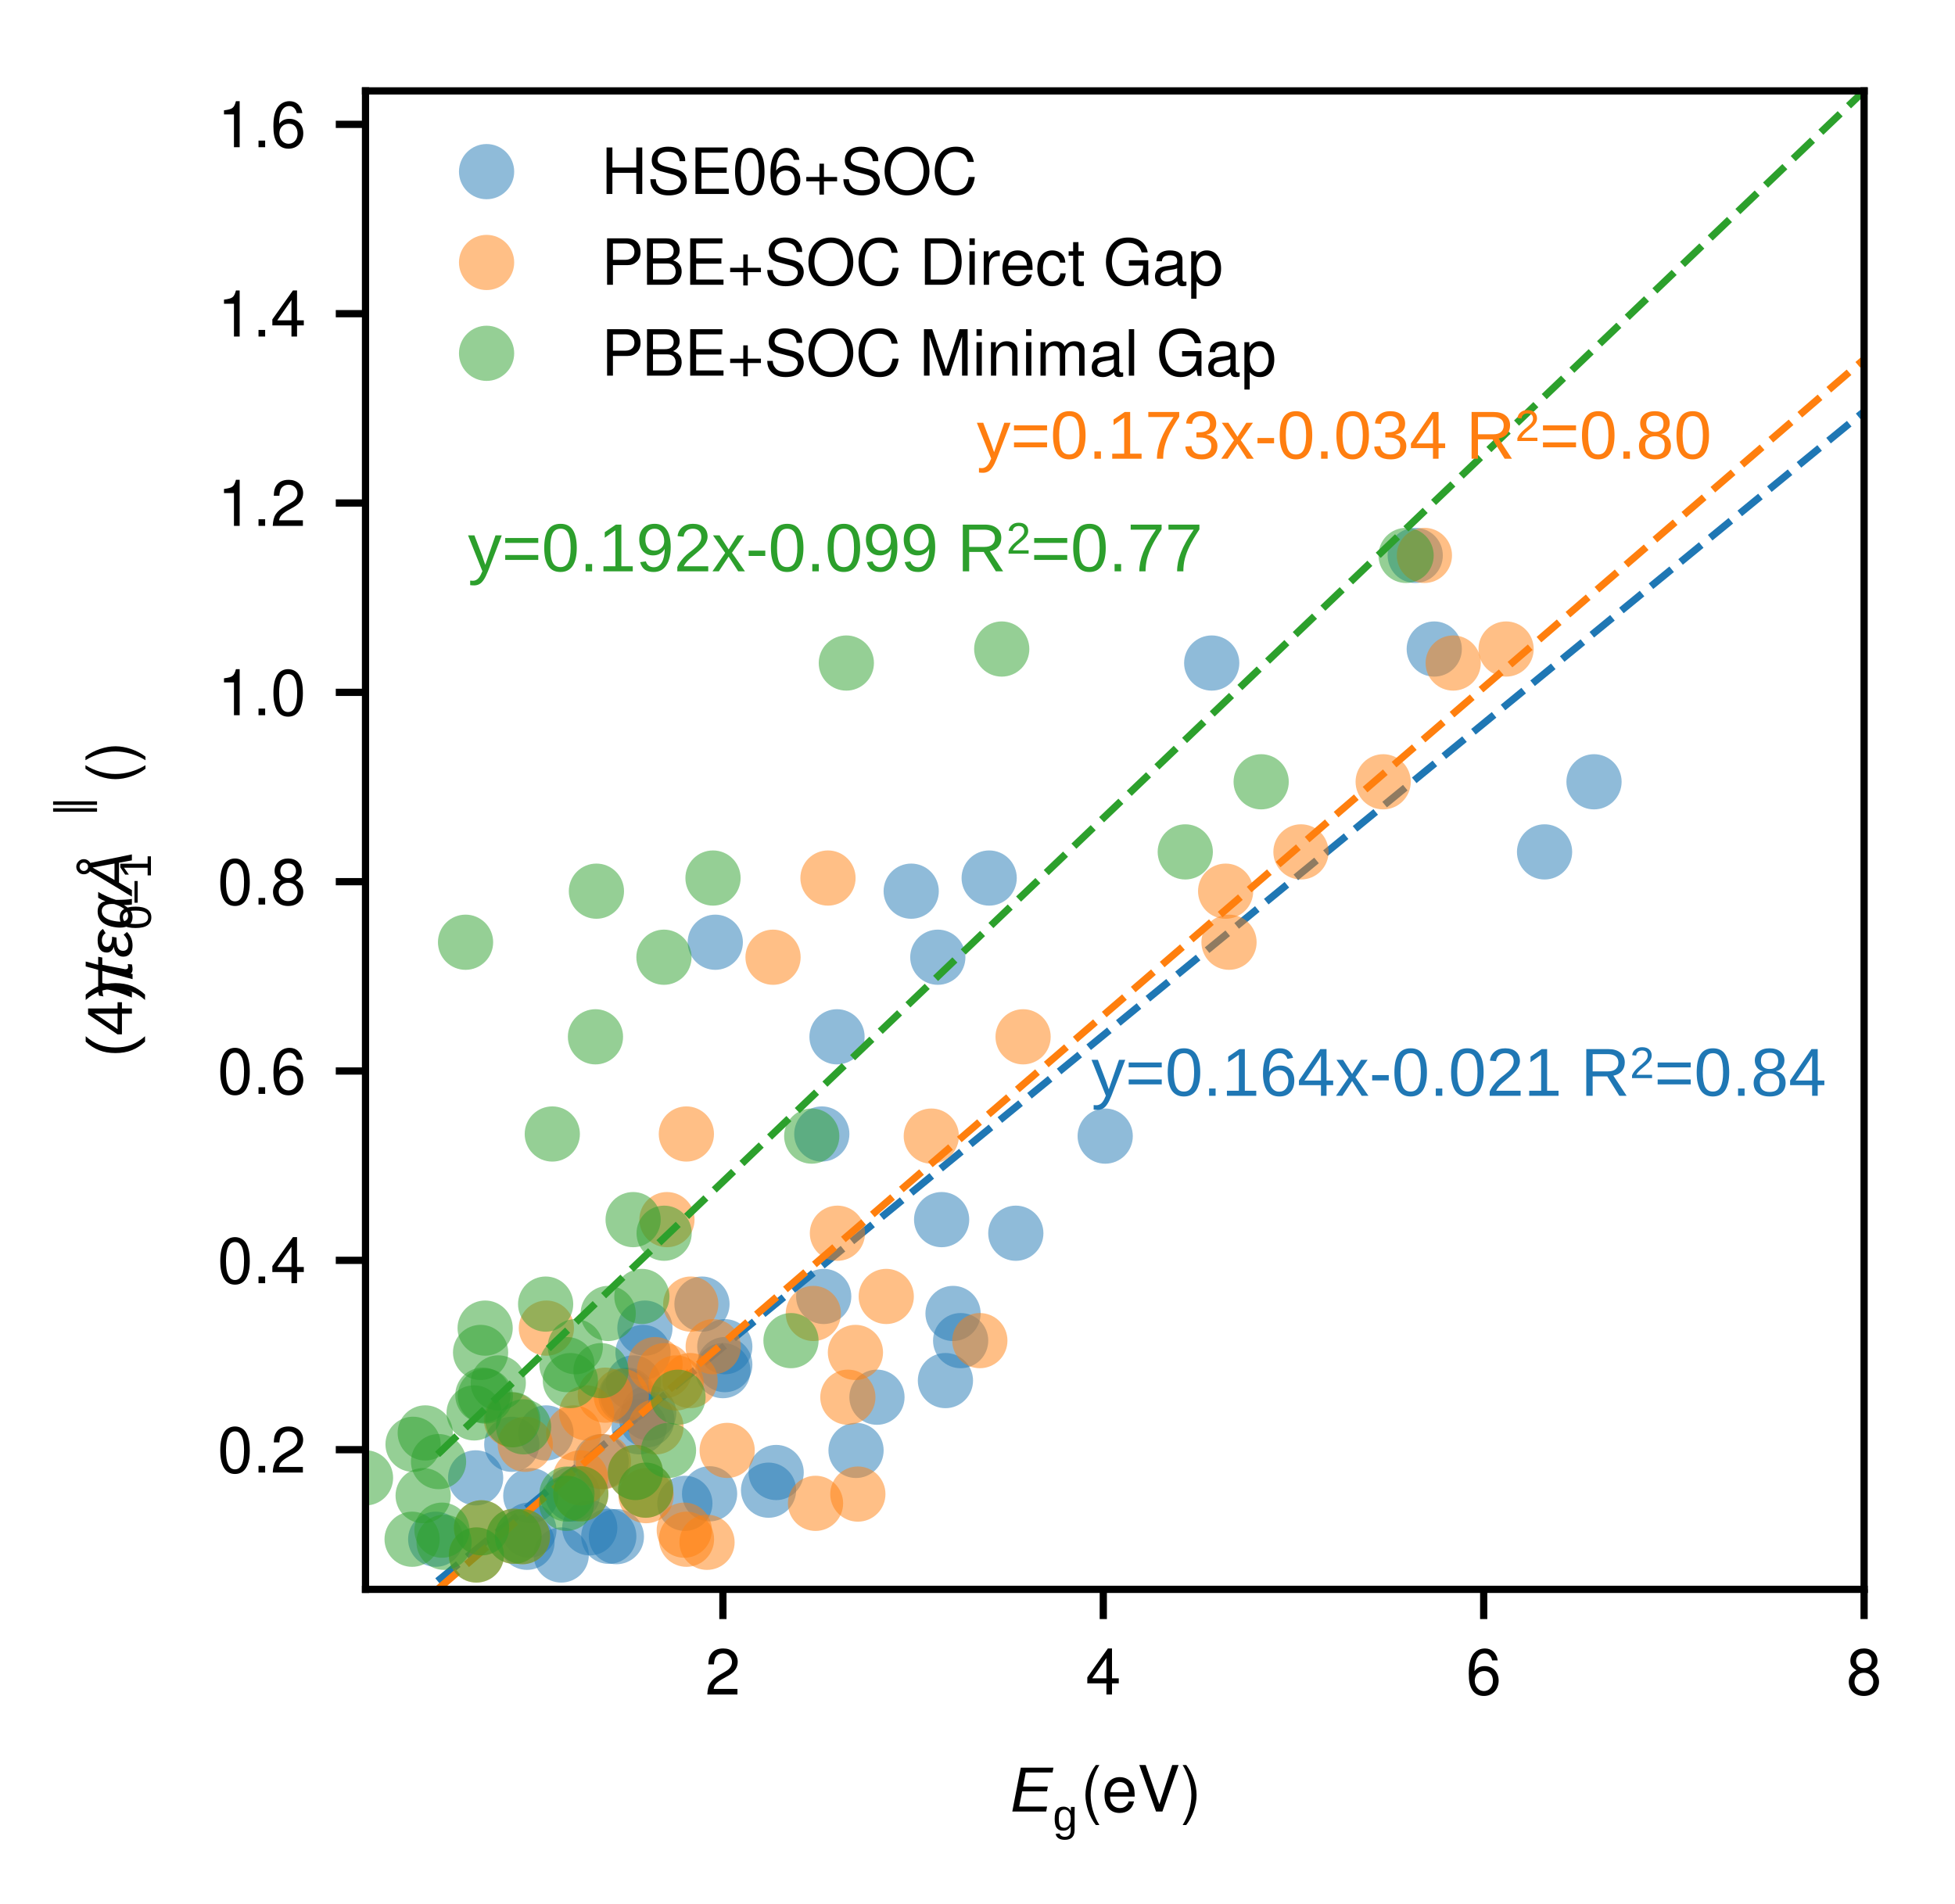
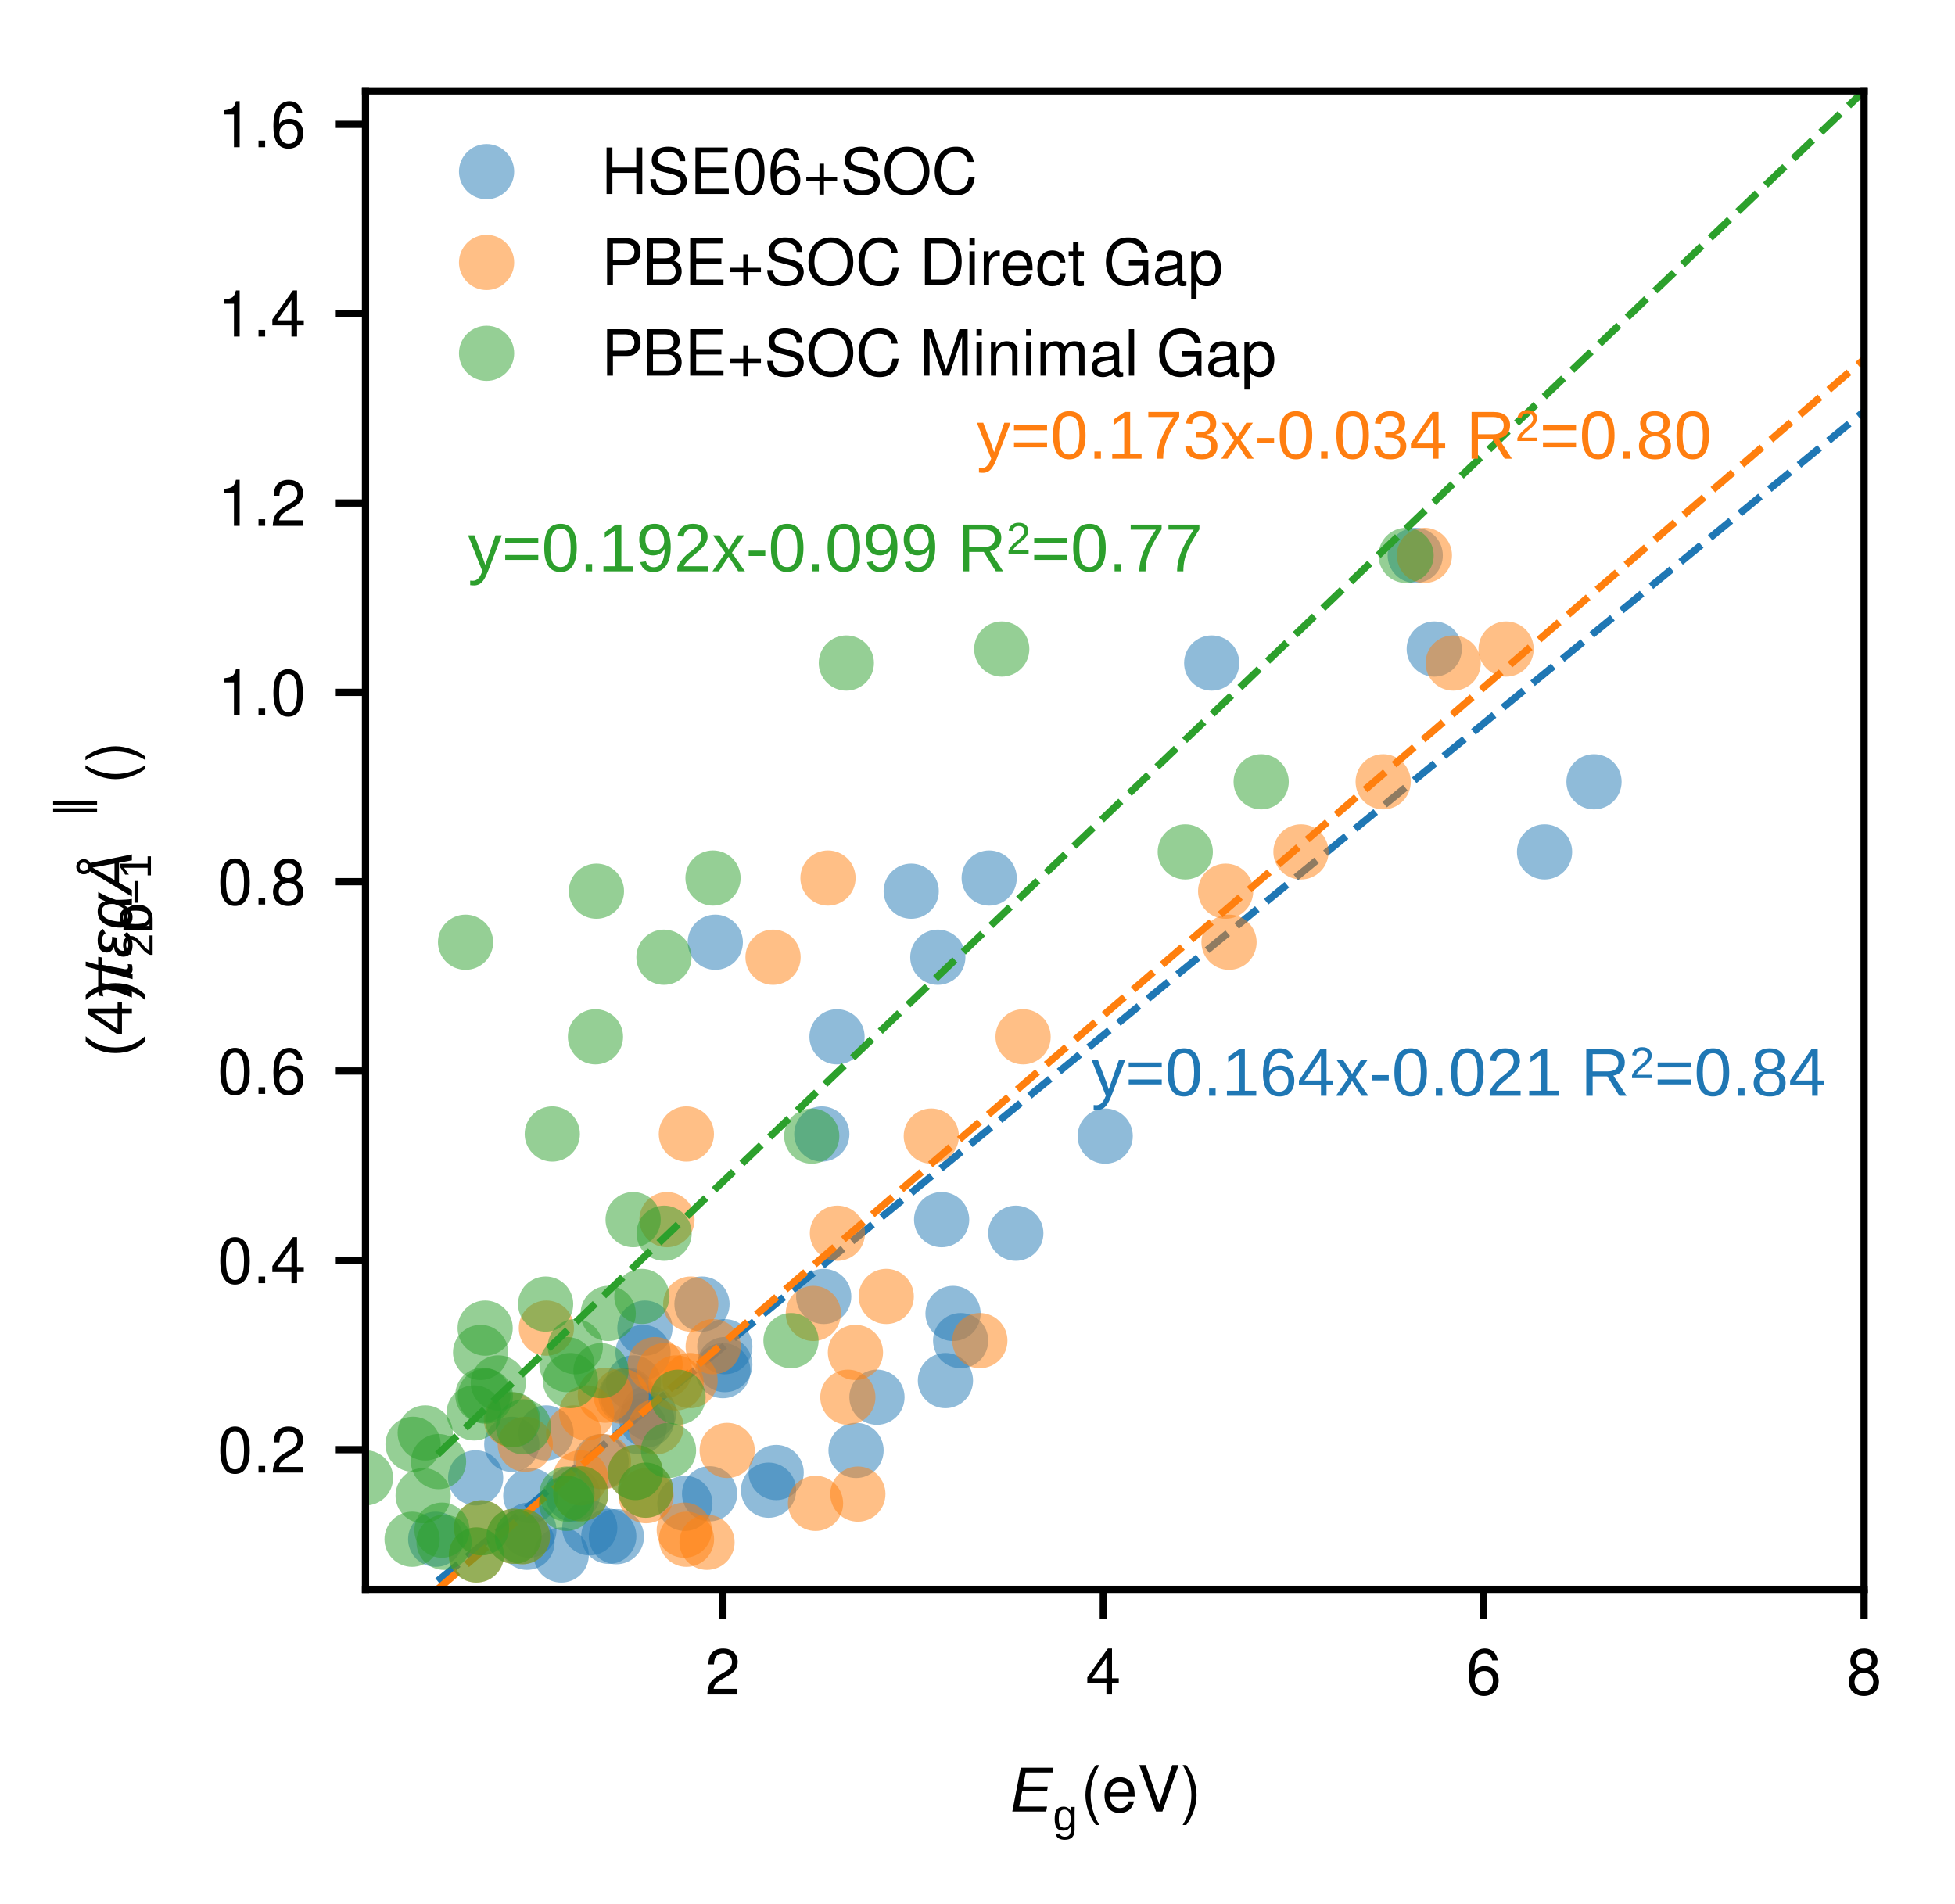
<svg xmlns="http://www.w3.org/2000/svg" xmlns:xlink="http://www.w3.org/1999/xlink" height="224.093pt" version="1.1" viewBox="0 0 230.125 224.093" width="230.125pt" id="svg18609">
  <defs id="defs18091">
    <style type="text/css" id="style18089">
*{stroke-linecap:butt;stroke-linejoin:round;}
  </style>
  </defs>
  <g id="figure_1">
    <g id="patch_1">
      <path d="M 0 224.093  L 230.125 224.093  L 230.125 0  L 0 0  z " style="fill:none;" id="path18093" />
    </g>
    <g id="axes_1">
      <g id="patch_2">
        <path d="M 43.025 187.1  L 219.425 187.1  L 219.425 10.7  L 43.025 10.7  z " style="fill:none;" id="path18096" />
      </g>
      <g id="matplotlib.axis_1">
        <g id="xtick_1">
          <g id="line2d_1">
            <defs id="defs18100">
              <path d="M 0 0  L 0 3.5  " id="m577b50cb04" style="stroke:#000000;stroke-width:0.85;" />
            </defs>
            <g id="g18104">
              <use style="stroke:#000000;stroke-width:0.85;" x="85.093" xlink:href="#m577b50cb04" y="187.1" id="use18102" />
            </g>
          </g>
          <g id="text_1">
            <text style="font-family:Helvetica;font-size:7.5px;font-style:normal;font-weight:500;text-anchor:middle;" transform="rotate(-0, 85.09323, 199.4801)" x="85.093" y="199.48" id="text18107">2</text>
          </g>
        </g>
        <g id="xtick_2">
          <g id="line2d_2">
            <g id="g18113">
              <use style="stroke:#000000;stroke-width:0.85;" x="129.87" xlink:href="#m577b50cb04" y="187.1" id="use18111" />
            </g>
          </g>
          <g id="text_2">
            <text style="font-family:Helvetica;font-size:7.5px;font-style:normal;font-weight:500;text-anchor:middle;" transform="rotate(-0, 129.8705, 199.4801)" x="129.87" y="199.48" id="text18116">4</text>
          </g>
        </g>
        <g id="xtick_3">
          <g id="line2d_3">
            <g id="g18122">
              <use style="stroke:#000000;stroke-width:0.85;" x="174.648" xlink:href="#m577b50cb04" y="187.1" id="use18120" />
            </g>
          </g>
          <g id="text_3">
            <text style="font-family:Helvetica;font-size:7.5px;font-style:normal;font-weight:500;text-anchor:middle;" transform="rotate(-0, 174.6477, 199.4801)" x="174.648" y="199.48" id="text18125">6</text>
          </g>
        </g>
        <g id="xtick_4">
          <g id="line2d_4">
            <g id="g18131">
              <use style="stroke:#000000;stroke-width:0.85;" x="219.425" xlink:href="#m577b50cb04" y="187.1" id="use18129" />
            </g>
          </g>
          <g id="text_4">
            <text style="font-family:Helvetica;font-size:7.5px;font-style:normal;font-weight:500;text-anchor:middle;" transform="rotate(-0, 219.425, 199.4801)" x="219.425" y="199.48" id="text18134">8</text>
          </g>
        </g>
        <g id="text_5">
          <g transform="translate(118.925 213.5184)" id="g18146">
            <text id="text18144">
              <tspan style="font-family:Arial;font-size:7.5px;font-style:italic;font-weight:italic;" x="0" y="-0.266" id="tspan18138">E</tspan>
              <tspan style="font-family:Arial;font-size:5.25px;font-style:regular;font-weight:regular;" x="5.002" y="1.975" id="tspan18140">g</tspan>
              <tspan style="font-family:Helvetica;font-size:7.5px;font-style:regular;font-weight:regular;" x="8.296 10.379 12.877 17.048 22.05" y="-0.266" id="tspan18142"> (eV)</tspan>
            </text>
          </g>
        </g>
      </g>
      <g id="matplotlib.axis_2">
        <g id="ytick_1">
          <g id="line2d_5">
            <defs id="defs18151">
              <path d="M 0 0  L -3.5 0  " id="ma5954f5f59" style="stroke:#000000;stroke-width:0.85;" />
            </defs>
            <g id="g18155">
              <use style="stroke:#000000;stroke-width:0.85;" x="43.025" xlink:href="#ma5954f5f59" y="170.658" id="use18153" />
            </g>
          </g>
          <g id="text_6">
            <text style="font-family:Helvetica;font-size:7.5px;font-style:normal;font-weight:500;text-anchor:end;" transform="rotate(-0, 36.025, 173.3476)" x="36.025" y="173.348" id="text18158">0.2</text>
          </g>
        </g>
        <g id="ytick_2">
          <g id="line2d_6">
            <g id="g18164">
              <use style="stroke:#000000;stroke-width:0.85;" x="43.025" xlink:href="#ma5954f5f59" y="148.369" id="use18162" />
            </g>
          </g>
          <g id="text_7">
            <text style="font-family:Helvetica;font-size:7.5px;font-style:normal;font-weight:500;text-anchor:end;" transform="rotate(-0, 36.025, 151.0594)" x="36.025" y="151.059" id="text18167">0.4</text>
          </g>
        </g>
        <g id="ytick_3">
          <g id="line2d_7">
            <g id="g18173">
              <use style="stroke:#000000;stroke-width:0.85;" x="43.025" xlink:href="#ma5954f5f59" y="126.081" id="use18171" />
            </g>
          </g>
          <g id="text_8">
            <text style="font-family:Helvetica;font-size:7.5px;font-style:normal;font-weight:500;text-anchor:end;" transform="rotate(-0, 36.025, 128.7711)" x="36.025" y="128.771" id="text18176">0.6</text>
          </g>
        </g>
        <g id="ytick_4">
          <g id="line2d_8">
            <g id="g18182">
              <use style="stroke:#000000;stroke-width:0.85;" x="43.025" xlink:href="#ma5954f5f59" y="103.793" id="use18180" />
            </g>
          </g>
          <g id="text_9">
            <text style="font-family:Helvetica;font-size:7.5px;font-style:normal;font-weight:500;text-anchor:end;" transform="rotate(-0, 36.025, 106.4829)" x="36.025" y="106.483" id="text18185">0.8</text>
          </g>
        </g>
        <g id="ytick_5">
          <g id="line2d_9">
            <g id="g18191">
              <use style="stroke:#000000;stroke-width:0.85;" x="43.025" xlink:href="#ma5954f5f59" y="81.505" id="use18189" />
            </g>
          </g>
          <g id="text_10">
            <text style="font-family:Helvetica;font-size:7.5px;font-style:normal;font-weight:500;text-anchor:end;" transform="rotate(-0, 36.025, 84.19471)" x="36.025" y="84.195" id="text18194">1.0</text>
          </g>
        </g>
        <g id="ytick_6">
          <g id="line2d_10">
            <g id="g18200">
              <use style="stroke:#000000;stroke-width:0.85;" x="43.025" xlink:href="#ma5954f5f59" y="59.216" id="use18198" />
            </g>
          </g>
          <g id="text_11">
            <text style="font-family:Helvetica;font-size:7.5px;font-style:normal;font-weight:500;text-anchor:end;" transform="rotate(-0, 36.025, 61.90649)" x="36.025" y="61.906" id="text18203">1.2</text>
          </g>
        </g>
        <g id="ytick_7">
          <g id="line2d_11">
            <g id="g18209">
              <use style="stroke:#000000;stroke-width:0.85;" x="43.025" xlink:href="#ma5954f5f59" y="36.928" id="use18207" />
            </g>
          </g>
          <g id="text_12">
            <text style="font-family:Helvetica;font-size:7.5px;font-style:normal;font-weight:500;text-anchor:end;" transform="rotate(-0, 36.025, 39.61828)" x="36.025" y="39.618" id="text18212">1.4</text>
          </g>
        </g>
        <g id="ytick_8">
          <g id="line2d_12">
            <g id="g18218">
              <use style="stroke:#000000;stroke-width:0.85;" x="43.025" xlink:href="#ma5954f5f59" y="14.64" id="use18216" />
            </g>
          </g>
          <g id="text_13">
            <text style="font-family:Helvetica;font-size:7.5px;font-style:normal;font-weight:500;text-anchor:end;" transform="rotate(-0, 36.025, 17.33006)" x="36.025" y="17.33" id="text18221">1.6</text>
          </g>
        </g>
        <g id="text_14">
          <g transform="translate(16.275 124.4375)rotate(-90)" id="g18237">
            <text id="text18235">
              <tspan style="font-family:Arial;font-size:7.5px;font-style:regular;font-weight:regular;" x="0 2.498 18.282 20.78" y="-0.748" id="tspan18225">(4)/</tspan>
              <tspan style="font-family:Arial;font-size:7.5px;font-style:italic;font-weight:italic;" x="6.669 11.693 22.863 36.75" y="-0.748" id="tspan18227">πεαÅ</tspan>
              <tspan style="font-family:Arial;font-size:5.25px;font-style:regular;font-weight:regular;" x="14.989 42.279 45.345" y="1.492 -5.975 -5.975" id="tspan18229">0−1</tspan>
              <tspan style="font-family:STIXGeneral;font-size:5.25px;font-style:regular;font-weight:regular;" x="28.175" y="-5.975" id="tspan18231">∥</tspan>
              <tspan style="font-family:Helvetica;font-size:7.5px;font-style:regular;font-weight:regular;" x="32.169 34.252 48.638" y="-0.748" id="tspan18233"> ()</tspan>
            </text>
          </g>
        </g>
      </g>
      <g id="line2d_13">
        <defs id="defs18242">
          <path d="M 0 3.25  C 0.862 3.25 1.689 2.908 2.298 2.298  C 2.908 1.689 3.25 0.862 3.25 0  C 3.25 -0.862 2.908 -1.689 2.298 -2.298  C 1.689 -2.908 0.862 -3.25 0 -3.25  C -0.862 -3.25 -1.689 -2.908 -2.298 -2.298  C -2.908 -1.689 -3.25 -0.862 -3.25 0  C -3.25 0.862 -2.908 1.689 -2.298 2.298  C -1.689 2.908 -0.862 3.25 0 3.25  z " id="mfed998adc9" />
        </defs>
        <g clip-path="url(#p54cf8333b0)" id="g18342">
          <use style="fill:#1f77b4;opacity:0.5;" x="130.094" xlink:href="#mfed998adc9" y="133.744" id="use18244" />
          <use style="fill:#1f77b4;opacity:0.5;" x="96.735" xlink:href="#mfed998adc9" y="133.496" id="use18246" />
          <use style="fill:#1f77b4;opacity:0.5;" x="70.765" xlink:href="#mfed998adc9" y="172.062" id="use18248" />
          <use style="fill:#1f77b4;opacity:0.5;" x="181.812" xlink:href="#mfed998adc9" y="100.286" id="use18250" />
          <use style="fill:#1f77b4;opacity:0.5;" x="85.317" xlink:href="#mfed998adc9" y="160.645" id="use18252" />
          <use style="fill:#1f77b4;opacity:0.5;" x="60.242" xlink:href="#mfed998adc9" y="170.024" id="use18254" />
          <use style="fill:#1f77b4;opacity:0.5;" x="110.392" xlink:href="#mfed998adc9" y="112.686" id="use18256" />
          <use style="fill:#1f77b4;opacity:0.5;" x="73.899" xlink:href="#mfed998adc9" y="164.241" id="use18258" />
          <use style="fill:#1f77b4;opacity:0.5;" x="187.633" xlink:href="#mfed998adc9" y="92.034" id="use18260" />
          <use style="fill:#1f77b4;opacity:0.5;" x="85.317" xlink:href="#mfed998adc9" y="158.536" id="use18262" />
          <use style="fill:#1f77b4;opacity:0.5;" x="64.272" xlink:href="#mfed998adc9" y="168.686" id="use18264" />
          <use style="fill:#1f77b4;opacity:0.5;" x="116.437" xlink:href="#mfed998adc9" y="103.364" id="use18266" />
          <use style="fill:#1f77b4;opacity:0.5;" x="82.63" xlink:href="#mfed998adc9" y="153.521" id="use18268" />
          <use style="fill:#1f77b4;opacity:0.5;" x="74.571" xlink:href="#mfed998adc9" y="162.799" id="use18270" />
          <use style="fill:#1f77b4;opacity:0.5;" x="55.988" xlink:href="#mfed998adc9" y="173.976" id="use18272" />
          <use style="fill:#1f77b4;opacity:0.5;" x="168.827" xlink:href="#mfed998adc9" y="76.405" id="use18274" />
          <use style="fill:#1f77b4;opacity:0.5;" x="75.69" xlink:href="#mfed998adc9" y="159.211" id="use18276" />
          <use style="fill:#1f77b4;opacity:0.5;" x="107.258" xlink:href="#mfed998adc9" y="104.911" id="use18278" />
          <use style="fill:#1f77b4;opacity:0.5;" x="142.632" xlink:href="#mfed998adc9" y="78.054" id="use18280" />
          <use style="fill:#1f77b4;opacity:0.5;" x="96.959" xlink:href="#mfed998adc9" y="152.62" id="use18282" />
          <use style="fill:#1f77b4;opacity:0.5;" x="73.675" xlink:href="#mfed998adc9" y="164.348" id="use18284" />
          <use style="fill:#1f77b4;opacity:0.5;" x="84.198" xlink:href="#mfed998adc9" y="110.922" id="use18286" />
          <use style="fill:#1f77b4;opacity:0.5;" x="75.914" xlink:href="#mfed998adc9" y="156.348" id="use18288" />
          <use style="fill:#1f77b4;opacity:0.5;" x="98.526" xlink:href="#mfed998adc9" y="122.055" id="use18290" />
          <use style="fill:#1f77b4;opacity:0.5;" x="166.588" xlink:href="#mfed998adc9" y="65.384" id="use18292" />
          <use style="fill:#1f77b4;opacity:0.5;" x="76.138" xlink:href="#mfed998adc9" y="167.137" id="use18294" />
          <use style="fill:#1f77b4;opacity:0.5;" x="111.288" xlink:href="#mfed998adc9" y="162.525" id="use18296" />
          <use style="fill:#1f77b4;opacity:0.5;" x="112.183" xlink:href="#mfed998adc9" y="154.622" id="use18298" />
          <use style="fill:#1f77b4;opacity:0.5;" x="80.616" xlink:href="#mfed998adc9" y="176.975" id="use18300" />
          <use style="fill:#1f77b4;opacity:0.5;" x="119.572" xlink:href="#mfed998adc9" y="145.177" id="use18302" />
          <use style="fill:#1f77b4;opacity:0.5;" x="100.765" xlink:href="#mfed998adc9" y="170.745" id="use18304" />
          <use style="fill:#1f77b4;opacity:0.5;" x="62.033" xlink:href="#mfed998adc9" y="181.562" id="use18306" />
          <use style="fill:#1f77b4;opacity:0.5;" x="62.257" xlink:href="#mfed998adc9" y="180.135" id="use18308" />
          <use style="fill:#1f77b4;opacity:0.5;" x="67.406" xlink:href="#mfed998adc9" y="175.885" id="use18310" />
          <use style="fill:#1f77b4;opacity:0.5;" x="103.228" xlink:href="#mfed998adc9" y="164.482" id="use18312" />
          <use style="fill:#1f77b4;opacity:0.5;" x="113.079" xlink:href="#mfed998adc9" y="157.821" id="use18314" />
          <use style="fill:#1f77b4;opacity:0.5;" x="110.84" xlink:href="#mfed998adc9" y="143.576" id="use18316" />
          <use style="fill:#1f77b4;opacity:0.5;" x="90.467" xlink:href="#mfed998adc9" y="175.426" id="use18318" />
          <use style="fill:#1f77b4;opacity:0.5;" x="91.362" xlink:href="#mfed998adc9" y="173.345" id="use18320" />
          <use style="fill:#1f77b4;opacity:0.5;" x="83.526" xlink:href="#mfed998adc9" y="175.851" id="use18322" />
          <use style="fill:#1f77b4;opacity:0.5;" x="85.093" xlink:href="#mfed998adc9" y="161.354" id="use18324" />
          <use style="fill:#1f77b4;opacity:0.5;" x="75.242" xlink:href="#mfed998adc9" y="167.968" id="use18326" />
          <use style="fill:#1f77b4;opacity:0.5;" x="72.556" xlink:href="#mfed998adc9" y="180.896" id="use18328" />
          <use style="fill:#1f77b4;opacity:0.5;" x="69.421" xlink:href="#mfed998adc9" y="179.858" id="use18330" />
          <use style="fill:#1f77b4;opacity:0.5;" x="71.66" xlink:href="#mfed998adc9" y="180.855" id="use18332" />
          <use style="fill:#1f77b4;opacity:0.5;" x="66.063" xlink:href="#mfed998adc9" y="183.055" id="use18334" />
          <use style="fill:#1f77b4;opacity:0.5;" x="62.481" xlink:href="#mfed998adc9" y="176.071" id="use18336" />
          <use style="fill:#1f77b4;opacity:0.5;" x="76.362" xlink:href="#mfed998adc9" y="166.329" id="use18338" />
          <use style="fill:#1f77b4;opacity:0.5;" x="51.286" xlink:href="#mfed998adc9" y="181.202" id="use18340" />
        </g>
      </g>
      <g id="line2d_14">
        <path clip-path="url(#p54cf8333b0)" d="M 51.51 186.125  L 54.937 183.315  L 58.364 180.505  L 61.791 177.695  L 65.218 174.885  L 68.644 172.075  L 72.071 169.265  L 75.498 166.456  L 78.925 163.646  L 82.352 160.836  L 85.779 158.026  L 89.205 155.216  L 92.632 152.406  L 96.059 149.596  L 99.486 146.786  L 102.913 143.977  L 106.34 141.167  L 109.766 138.357  L 113.193 135.547  L 116.62 132.737  L 120.047 129.927  L 123.474 127.117  L 126.901 124.307  L 130.327 121.498  L 133.754 118.688  L 137.181 115.878  L 140.608 113.068  L 144.035 110.258  L 147.462 107.448  L 150.888 104.638  L 154.315 101.828  L 157.742 99.019  L 161.169 96.209  L 164.596 93.399  L 168.023 90.589  L 171.449 87.779  L 174.876 84.969  L 178.303 82.159  L 181.73 79.349  L 185.157 76.54  L 188.584 73.73  L 192.01 70.92  L 195.437 68.11  L 198.864 65.3  L 202.291 62.49  L 205.718 59.68  L 209.145 56.87  L 212.571 54.061  L 215.998 51.251  L 219.425 48.441  " style="fill:none;stroke:#1f77b4;stroke-dasharray:3.145,1.36;stroke-dashoffset:0;stroke-width:0.85;" id="path18345" />
      </g>
      <g id="line2d_15">
        <defs id="defs18349">
          <path d="M 0 3.25  C 0.862 3.25 1.689 2.908 2.298 2.298  C 2.908 1.689 3.25 0.862 3.25 0  C 3.25 -0.862 2.908 -1.689 2.298 -2.298  C 1.689 -2.908 0.862 -3.25 0 -3.25  C -0.862 -3.25 -1.689 -2.908 -2.298 -2.298  C -2.908 -1.689 -3.25 -0.862 -3.25 0  C -3.25 0.862 -2.908 1.689 -2.298 2.298  C -1.689 2.908 -0.862 3.25 0 3.25  z " id="m8de82d1031" />
        </defs>
        <g clip-path="url(#p54cf8333b0)" id="g18449">
          <use style="fill:#ff7f0e;opacity:0.5;" x="109.624" xlink:href="#m8de82d1031" y="133.744" id="use18351" />
          <use style="fill:#ff7f0e;opacity:0.5;" x="80.793" xlink:href="#m8de82d1031" y="133.496" id="use18353" />
          <use style="fill:#ff7f0e;opacity:0.5;" x="71.031" xlink:href="#m8de82d1031" y="172.062" id="use18355" />
          <use style="fill:#ff7f0e;opacity:0.5;" x="153.137" xlink:href="#m8de82d1031" y="100.286" id="use18357" />
          <use style="fill:#ff7f0e;opacity:0.5;" x="77.108" xlink:href="#m8de82d1031" y="160.645" id="use18359" />
          <use style="fill:#ff7f0e;opacity:0.5;" x="61.83" xlink:href="#m8de82d1031" y="170.024" id="use18361" />
          <use style="fill:#ff7f0e;opacity:0.5;" x="90.995" xlink:href="#m8de82d1031" y="112.686" id="use18363" />
          <use style="fill:#ff7f0e;opacity:0.5;" x="71.252" xlink:href="#m8de82d1031" y="164.241" id="use18365" />
          <use style="fill:#ff7f0e;opacity:0.5;" x="162.815" xlink:href="#m8de82d1031" y="92.034" id="use18367" />
          <use style="fill:#ff7f0e;opacity:0.5;" x="83.951" xlink:href="#m8de82d1031" y="158.536" id="use18369" />
          <use style="fill:#ff7f0e;opacity:0.5;" x="67.529" xlink:href="#m8de82d1031" y="168.686" id="use18371" />
          <use style="fill:#ff7f0e;opacity:0.5;" x="97.463" xlink:href="#m8de82d1031" y="103.364" id="use18373" />
          <use style="fill:#ff7f0e;opacity:0.5;" x="81.308" xlink:href="#m8de82d1031" y="153.521" id="use18375" />
          <use style="fill:#ff7f0e;opacity:0.5;" x="79.583" xlink:href="#m8de82d1031" y="162.799" id="use18377" />
          <use style="fill:#ff7f0e;opacity:0.5;" x="68.331" xlink:href="#m8de82d1031" y="173.976" id="use18379" />
          <use style="fill:#ff7f0e;opacity:0.5;" x="177.285" xlink:href="#m8de82d1031" y="76.405" id="use18381" />
          <use style="fill:#ff7f0e;opacity:0.5;" x="100.694" xlink:href="#m8de82d1031" y="159.211" id="use18383" />
          <use style="fill:#ff7f0e;opacity:0.5;" x="144.271" xlink:href="#m8de82d1031" y="104.911" id="use18385" />
          <use style="fill:#ff7f0e;opacity:0.5;" x="171.057" xlink:href="#m8de82d1031" y="78.054" id="use18387" />
          <use style="fill:#ff7f0e;opacity:0.5;" x="104.321" xlink:href="#m8de82d1031" y="152.62" id="use18389" />
          <use style="fill:#ff7f0e;opacity:0.5;" x="73.132" xlink:href="#m8de82d1031" y="164.348" id="use18391" />
          <use style="fill:#ff7f0e;opacity:0.5;" x="144.669" xlink:href="#m8de82d1031" y="110.922" id="use18393" />
          <use style="fill:#ff7f0e;opacity:0.5;" x="64.315" xlink:href="#m8de82d1031" y="156.348" id="use18395" />
          <use style="fill:#ff7f0e;opacity:0.5;" x="120.429" xlink:href="#m8de82d1031" y="122.055" id="use18397" />
          <use style="fill:#ff7f0e;opacity:0.5;" x="167.667" xlink:href="#m8de82d1031" y="65.384" id="use18399" />
          <use style="fill:#ff7f0e;opacity:0.5;" x="60.197" xlink:href="#m8de82d1031" y="167.137" id="use18401" />
          <use style="fill:#ff7f0e;opacity:0.5;" x="81.231" xlink:href="#m8de82d1031" y="162.525" id="use18403" />
          <use style="fill:#ff7f0e;opacity:0.5;" x="95.737" xlink:href="#m8de82d1031" y="154.622" id="use18405" />
          <use style="fill:#ff7f0e;opacity:0.5;" x="95.997" xlink:href="#m8de82d1031" y="176.975" id="use18407" />
          <use style="fill:#ff7f0e;opacity:0.5;" x="98.573" xlink:href="#m8de82d1031" y="145.177" id="use18409" />
          <use style="fill:#ff7f0e;opacity:0.5;" x="85.595" xlink:href="#m8de82d1031" y="170.745" id="use18411" />
          <use style="fill:#ff7f0e;opacity:0.5;" x="83.224" xlink:href="#m8de82d1031" y="181.562" id="use18413" />
          <use style="fill:#ff7f0e;opacity:0.5;" x="80.547" xlink:href="#m8de82d1031" y="180.135" id="use18415" />
          <use style="fill:#ff7f0e;opacity:0.5;" x="100.979" xlink:href="#m8de82d1031" y="175.885" id="use18417" />
          <use style="fill:#ff7f0e;opacity:0.5;" x="99.803" xlink:href="#m8de82d1031" y="164.482" id="use18419" />
          <use style="fill:#ff7f0e;opacity:0.5;" x="115.338" xlink:href="#m8de82d1031" y="157.821" id="use18421" />
          <use style="fill:#ff7f0e;opacity:0.5;" x="78.508" xlink:href="#m8de82d1031" y="143.576" id="use18423" />
          <use style="fill:#ff7f0e;opacity:0.5;" x="76.003" xlink:href="#m8de82d1031" y="175.426" id="use18425" />
          <use style="fill:#ff7f0e;opacity:0.5;" x="74.794" xlink:href="#m8de82d1031" y="173.345" id="use18427" />
          <use style="fill:#ff7f0e;opacity:0.5;" x="68.369" xlink:href="#m8de82d1031" y="175.851" id="use18429" />
          <use style="fill:#ff7f0e;opacity:0.5;" x="78.222" xlink:href="#m8de82d1031" y="161.354" id="use18431" />
          <use style="fill:#ff7f0e;opacity:0.5;" x="77.212" xlink:href="#m8de82d1031" y="167.968" id="use18433" />
          <use style="fill:#ff7f0e;opacity:0.5;" x="61.496" xlink:href="#m8de82d1031" y="180.896" id="use18435" />
          <use style="fill:#ff7f0e;opacity:0.5;" x="56.682" xlink:href="#m8de82d1031" y="179.858" id="use18437" />
          <use style="fill:#ff7f0e;opacity:0.5;" x="60.511" xlink:href="#m8de82d1031" y="180.855" id="use18439" />
          <use style="fill:#ff7f0e;opacity:0.5;" x="56.078" xlink:href="#m8de82d1031" y="183.055" id="use18441" />
          <use style="fill:#ff7f0e;opacity:0.5;" x="76.051" xlink:href="#m8de82d1031" y="176.071" id="use18443" />
          <use style="fill:#ff7f0e;opacity:0.5;" x="69.056" xlink:href="#m8de82d1031" y="166.329" id="use18445" />
          <use style="fill:#ff7f0e;opacity:0.5;" x="80.808" xlink:href="#m8de82d1031" y="181.202" id="use18447" />
        </g>
      </g>
      <g id="line2d_16">
        <path clip-path="url(#p54cf8333b0)" d="M 51.51 187.1  L 54.937 184.145  L 58.364 181.19  L 61.791 178.235  L 65.218 175.28  L 68.644 172.324  L 72.071 169.369  L 75.498 166.414  L 78.925 163.459  L 82.352 160.504  L 85.779 157.549  L 89.205 154.594  L 92.632 151.639  L 96.059 148.683  L 99.486 145.728  L 102.913 142.773  L 106.34 139.818  L 109.766 136.863  L 113.193 133.908  L 116.62 130.953  L 120.047 127.998  L 123.474 125.043  L 126.901 122.087  L 130.327 119.132  L 133.754 116.177  L 137.181 113.222  L 140.608 110.267  L 144.035 107.312  L 147.462 104.357  L 150.888 101.402  L 154.315 98.447  L 157.742 95.491  L 161.169 92.536  L 164.596 89.581  L 168.023 86.626  L 171.449 83.671  L 174.876 80.716  L 178.303 77.761  L 181.73 74.806  L 185.157 71.85  L 188.584 68.895  L 192.01 65.94  L 195.437 62.985  L 198.864 60.03  L 202.291 57.075  L 205.718 54.12  L 209.145 51.165  L 212.571 48.21  L 215.998 45.254  L 219.425 42.299  " style="fill:none;stroke:#ff7f0e;stroke-dasharray:3.145,1.36;stroke-dashoffset:0;stroke-width:0.85;" id="path18452" />
      </g>
      <g id="line2d_17">
        <defs id="defs18456">
          <path d="M 0 3.25  C 0.862 3.25 1.689 2.908 2.298 2.298  C 2.908 1.689 3.25 0.862 3.25 0  C 3.25 -0.862 2.908 -1.689 2.298 -2.298  C 1.689 -2.908 0.862 -3.25 0 -3.25  C -0.862 -3.25 -1.689 -2.908 -2.298 -2.298  C -2.908 -1.689 -3.25 -0.862 -3.25 0  C -3.25 0.862 -2.908 1.689 -2.298 2.298  C -1.689 2.908 -0.862 3.25 0 3.25  z " id="md079303b4f" />
        </defs>
        <g clip-path="url(#p54cf8333b0)" id="g18556">
          <use style="fill:#2ca02c;opacity:0.5;" x="95.549" xlink:href="#md079303b4f" y="133.744" id="use18458" />
          <use style="fill:#2ca02c;opacity:0.5;" x="65.011" xlink:href="#md079303b4f" y="133.496" id="use18460" />
          <use style="fill:#2ca02c;opacity:0.5;" x="51.622" xlink:href="#md079303b4f" y="172.062" id="use18462" />
          <use style="fill:#2ca02c;opacity:0.5;" x="139.52" xlink:href="#md079303b4f" y="100.286" id="use18464" />
          <use style="fill:#2ca02c;opacity:0.5;" x="66.735" xlink:href="#md079303b4f" y="160.645" id="use18466" />
          <use style="fill:#2ca02c;opacity:0.5;" x="48.622" xlink:href="#md079303b4f" y="170.024" id="use18468" />
          <use style="fill:#2ca02c;opacity:0.5;" x="78.153" xlink:href="#md079303b4f" y="112.686" id="use18470" />
          <use style="fill:#2ca02c;opacity:0.5;" x="56.839" xlink:href="#md079303b4f" y="164.241" id="use18472" />
          <use style="fill:#2ca02c;opacity:0.5;" x="148.453" xlink:href="#md079303b4f" y="92.034" id="use18474" />
          <use style="fill:#2ca02c;opacity:0.5;" x="67.72" xlink:href="#md079303b4f" y="158.536" id="use18476" />
          <use style="fill:#2ca02c;opacity:0.5;" x="50.055" xlink:href="#md079303b4f" y="168.686" id="use18478" />
          <use style="fill:#2ca02c;opacity:0.5;" x="83.929" xlink:href="#md079303b4f" y="103.364" id="use18480" />
          <use style="fill:#2ca02c;opacity:0.5;" x="64.227" xlink:href="#md079303b4f" y="153.521" id="use18482" />
          <use style="fill:#2ca02c;opacity:0.5;" x="58.652" xlink:href="#md079303b4f" y="162.799" id="use18484" />
          <use style="fill:#2ca02c;opacity:0.5;" x="43.025" xlink:href="#md079303b4f" y="173.976" id="use18486" />
          <use style="fill:#2ca02c;opacity:0.5;" x="117.915" xlink:href="#md079303b4f" y="76.405" id="use18488" />
          <use style="fill:#2ca02c;opacity:0.5;" x="56.57" xlink:href="#md079303b4f" y="159.211" id="use18490" />
          <use style="fill:#2ca02c;opacity:0.5;" x="70.205" xlink:href="#md079303b4f" y="104.911" id="use18492" />
          <use style="fill:#2ca02c;opacity:0.5;" x="99.623" xlink:href="#md079303b4f" y="78.054" id="use18494" />
          <use style="fill:#2ca02c;opacity:0.5;" x="75.556" xlink:href="#md079303b4f" y="152.62" id="use18496" />
          <use style="fill:#2ca02c;opacity:0.5;" x="57.13" xlink:href="#md079303b4f" y="164.348" id="use18498" />
          <use style="fill:#2ca02c;opacity:0.5;" x="54.801" xlink:href="#md079303b4f" y="110.922" id="use18500" />
          <use style="fill:#2ca02c;opacity:0.5;" x="57.107" xlink:href="#md079303b4f" y="156.348" id="use18502" />
          <use style="fill:#2ca02c;opacity:0.5;" x="70.093" xlink:href="#md079303b4f" y="122.055" id="use18504" />
          <use style="fill:#2ca02c;opacity:0.5;" x="165.513" xlink:href="#md079303b4f" y="65.384" id="use18506" />
          <use style="fill:#2ca02c;opacity:0.5;" x="60.363" xlink:href="#md079303b4f" y="167.137" id="use18508" />
          <use style="fill:#2ca02c;opacity:0.5;" x="67.138" xlink:href="#md079303b4f" y="162.525" id="use18510" />
          <use style="fill:#2ca02c;opacity:0.5;" x="71.593" xlink:href="#md079303b4f" y="154.622" id="use18512" />
          <use style="fill:#2ca02c;opacity:0.5;" x="66.69" xlink:href="#md079303b4f" y="176.975" id="use18514" />
          <use style="fill:#2ca02c;opacity:0.5;" x="78.175" xlink:href="#md079303b4f" y="145.177" id="use18516" />
          <use style="fill:#2ca02c;opacity:0.5;" x="78.69" xlink:href="#md079303b4f" y="170.745" id="use18518" />
          <use style="fill:#2ca02c;opacity:0.5;" x="52.272" xlink:href="#md079303b4f" y="181.562" id="use18520" />
          <use style="fill:#2ca02c;opacity:0.5;" x="52.025" xlink:href="#md079303b4f" y="180.135" id="use18522" />
          <use style="fill:#2ca02c;opacity:0.5;" x="66.735" xlink:href="#md079303b4f" y="175.885" id="use18524" />
          <use style="fill:#2ca02c;opacity:0.5;" x="79.81" xlink:href="#md079303b4f" y="164.482" id="use18526" />
          <use style="fill:#2ca02c;opacity:0.5;" x="93.108" xlink:href="#md079303b4f" y="157.821" id="use18528" />
          <use style="fill:#2ca02c;opacity:0.5;" x="74.526" xlink:href="#md079303b4f" y="143.576" id="use18530" />
          <use style="fill:#2ca02c;opacity:0.5;" x="76.003" xlink:href="#md079303b4f" y="175.426" id="use18532" />
          <use style="fill:#2ca02c;opacity:0.5;" x="74.794" xlink:href="#md079303b4f" y="173.345" id="use18534" />
          <use style="fill:#2ca02c;opacity:0.5;" x="68.369" xlink:href="#md079303b4f" y="175.851" id="use18536" />
          <use style="fill:#2ca02c;opacity:0.5;" x="70.742" xlink:href="#md079303b4f" y="161.354" id="use18538" />
          <use style="fill:#2ca02c;opacity:0.5;" x="61.63" xlink:href="#md079303b4f" y="167.968" id="use18540" />
          <use style="fill:#2ca02c;opacity:0.5;" x="61.496" xlink:href="#md079303b4f" y="180.896" id="use18542" />
          <use style="fill:#2ca02c;opacity:0.5;" x="56.682" xlink:href="#md079303b4f" y="179.858" id="use18544" />
          <use style="fill:#2ca02c;opacity:0.5;" x="60.511" xlink:href="#md079303b4f" y="180.855" id="use18546" />
          <use style="fill:#2ca02c;opacity:0.5;" x="56.078" xlink:href="#md079303b4f" y="183.055" id="use18548" />
          <use style="fill:#2ca02c;opacity:0.5;" x="49.809" xlink:href="#md079303b4f" y="176.071" id="use18550" />
          <use style="fill:#2ca02c;opacity:0.5;" x="55.809" xlink:href="#md079303b4f" y="166.329" id="use18552" />
          <use style="fill:#2ca02c;opacity:0.5;" x="48.51" xlink:href="#md079303b4f" y="181.202" id="use18554" />
        </g>
      </g>
      <g id="line2d_18">
        <path clip-path="url(#p54cf8333b0)" d="M 51.51 171.21  L 54.937 167.934  L 58.364 164.658  L 61.791 161.383  L 65.218 158.107  L 68.644 154.831  L 72.071 151.555  L 75.498 148.28  L 78.925 145.004  L 82.352 141.728  L 85.779 138.453  L 89.205 135.177  L 92.632 131.901  L 96.059 128.625  L 99.486 125.35  L 102.913 122.074  L 106.34 118.798  L 109.766 115.523  L 113.193 112.247  L 116.62 108.971  L 120.047 105.696  L 123.474 102.42  L 126.901 99.144  L 130.327 95.868  L 133.754 92.593  L 137.181 89.317  L 140.608 86.041  L 144.035 82.766  L 147.462 79.49  L 150.888 76.214  L 154.315 72.938  L 157.742 69.663  L 161.169 66.387  L 164.596 63.111  L 168.023 59.836  L 171.449 56.56  L 174.876 53.284  L 178.303 50.008  L 181.73 46.733  L 185.157 43.457  L 188.584 40.181  L 192.01 36.906  L 195.437 33.63  L 198.864 30.354  L 202.291 27.079  L 205.718 23.803  L 209.145 20.527  L 212.571 17.251  L 215.998 13.976  L 219.425 10.7  " style="fill:none;stroke:#2ca02c;stroke-dasharray:3.145,1.36;stroke-dashoffset:0;stroke-width:0.85;" id="path18559" />
      </g>
      <g id="patch_3">
        <path d="M 43.025 187.1  L 43.025 10.7  " style="fill:none;stroke:#000000;stroke-linecap:square;stroke-linejoin:miter;stroke-width:0.85;" id="path18562" />
      </g>
      <g id="patch_4">
        <path d="M 219.425 187.1  L 219.425 10.7  " style="fill:none;stroke:#000000;stroke-linecap:square;stroke-linejoin:miter;stroke-width:0.85;" id="path18565" />
      </g>
      <g id="patch_5">
        <path d="M 43.025 187.1  L 219.425 187.1  " style="fill:none;stroke:#000000;stroke-linecap:square;stroke-linejoin:miter;stroke-width:0.85;" id="path18568" />
      </g>
      <g id="patch_6">
        <path d="M 43.025 10.7  L 219.425 10.7  " style="fill:none;stroke:#000000;stroke-linecap:square;stroke-linejoin:miter;stroke-width:0.85;" id="path18571" />
      </g>
      <g id="legend_1">
        <g id="line2d_19" />
        <g id="line2d_20">
          <g id="g18577">
            <use style="fill:#1f77b4;opacity:0.5;" x="57.275" xlink:href="#mfed998adc9" y="20.205" id="use18575" />
          </g>
        </g>
        <g id="text_15">
          <text style="font-style:normal;font-weight:500;font-size:7.5px;font-family:Helvetica;text-anchor:start;stroke-linecap:butt;stroke-linejoin:round" x="70.775" y="22.83" id="text18580">HSE06+SOC</text>
        </g>
        <g id="line2d_21" />
        <g id="line2d_22">
          <g id="g18586">
            <use style="fill:#ff7f0e;opacity:0.5;" x="57.275" xlink:href="#m8de82d1031" y="30.898" id="use18584" />
          </g>
        </g>
        <g id="text_16">
          <text style="font-style:normal;font-weight:500;font-size:7.5px;font-family:Helvetica;text-anchor:start;stroke-linecap:butt;stroke-linejoin:round" x="70.775" y="33.523" id="text18589">PBE+SOC Direct Gap</text>
        </g>
        <g id="line2d_23" />
        <g id="line2d_24">
          <g id="g18595">
            <use style="fill:#2ca02c;opacity:0.5;" x="57.275" xlink:href="#md079303b4f" y="41.592" id="use18593" />
          </g>
        </g>
        <g id="text_17">
          <text style="font-style:normal;font-weight:500;font-size:7.5px;font-family:Helvetica;text-anchor:start;stroke-linecap:butt;stroke-linejoin:round" x="70.775" y="44.217" id="text18598">PBE+SOC Minimal Gap</text>
        </g>
        <text xml:space="preserve" style="font-style:normal;font-variant:normal;font-weight:normal;font-stretch:normal;font-size:12px;line-height:125%;font-family:Arial;-inkscape-font-specification:'Arial, Normal';font-variant-ligatures:normal;font-variant-caps:normal;font-variant-numeric:normal;font-feature-settings:normal;text-align:start;letter-spacing:0px;word-spacing:0px;writing-mode:lr-tb;text-anchor:start;fill:#1f77b4;fill-opacity:1;stroke:none;stroke-width:0.75px;stroke-linecap:butt;stroke-linejoin:miter;stroke-opacity:1" x="128.468" y="129" id="text22320">
          <tspan id="tspan22318" style="font-size:8px;fill:#1f77b4;fill-opacity:1;stroke-width:0.75px;stroke-linecap:butt;stroke-linejoin:round" x="128.468" y="129">y=0.164x-0.021 R<tspan style="font-size:65%;baseline-shift:super;fill:#1f77b4;fill-opacity:1;stroke-linecap:butt;stroke-linejoin:round" id="tspan22322">2</tspan>=0.84</tspan>
        </text>
        <text id="text22328" y="54" x="114.968" style="font-style:normal;font-variant:normal;font-weight:normal;font-stretch:normal;font-size:12px;line-height:125%;font-family:Arial;-inkscape-font-specification:'Arial, Normal';font-variant-ligatures:normal;font-variant-caps:normal;font-variant-numeric:normal;font-feature-settings:normal;text-align:start;letter-spacing:0px;word-spacing:0px;writing-mode:lr-tb;text-anchor:start;fill:#ff7e10;fill-opacity:1;stroke:none;stroke-width:0.75px;stroke-linecap:butt;stroke-linejoin:miter;stroke-opacity:1;" xml:space="preserve">
          <tspan y="54" x="114.968" style="font-size:8px;fill:#ff7e10;fill-opacity:1;stroke-width:0.75px;stroke-linecap:butt;stroke-linejoin:round;" id="tspan22326">y=0.173x-0.034 R<tspan id="tspan22324" style="font-size:65%;baseline-shift:super;fill:#ff7e10;fill-opacity:1;stroke-linecap:butt;stroke-linejoin:round;">2</tspan>=0.80</tspan>
        </text>
        <text xml:space="preserve" style="font-style:normal;font-variant:normal;font-weight:normal;font-stretch:normal;font-size:12px;line-height:125%;font-family:Arial;-inkscape-font-specification:'Arial, Normal';font-variant-ligatures:normal;font-variant-caps:normal;font-variant-numeric:normal;font-feature-settings:normal;text-align:start;letter-spacing:0px;word-spacing:0px;writing-mode:lr-tb;text-anchor:start;fill:#2c9f2c;fill-opacity:0.502;stroke:none;stroke-width:0.75px;stroke-linecap:butt;stroke-linejoin:miter;stroke-opacity:1;" x="55.077" y="67.258" id="text22334">
          <tspan id="tspan22332" style="font-size:8px;fill:#2c9f2c;fill-opacity:1;stroke-width:0.75px;stroke-linecap:butt;stroke-linejoin:round" x="55.077" y="67.258">y=0.192x-0.099 R<tspan style="font-size:65%;baseline-shift:super;fill:#2c9f2c;fill-opacity:1;stroke-linecap:butt;stroke-linejoin:round" id="tspan22330">2</tspan>=0.77</tspan>
        </text>
+         <text xml:space="preserve" style="font-style:normal;font-variant:normal;font-weight:normal;font-stretch:normal;font-size:12px;line-height:125%;font-family:arial;-inkscape-font-specification:'arial, Normal';font-variant-ligatures:normal;font-variant-caps:normal;font-variant-numeric:normal;font-feature-settings:normal;text-align:center;letter-spacing:0px;word-spacing:0px;writing-mode:lr-tb;text-anchor:middle;fill:#000000;fill-opacity:1;stroke:none;stroke-width:0.75px;stroke-linecap:butt;stroke-linejoin:miter;stroke-opacity:1" x="-94.456" y="17.968" id="text1116" transform="rotate(-90)">
+           <tspan id="tspan1114" style="font-size:5px;stroke-width:0.75px;stroke-linecap:butt;stroke-linejoin:round" x="-94.456" y="17.968">2D</tspan>
+         </text>
      </g>
    </g>
  </g>
  <defs id="defs18607">
    <clipPath id="p54cf8333b0">
      <rect height="176.4" width="176.4" x="43.025" y="10.7" id="rect18604" />
    </clipPath>
  </defs>
</svg>
